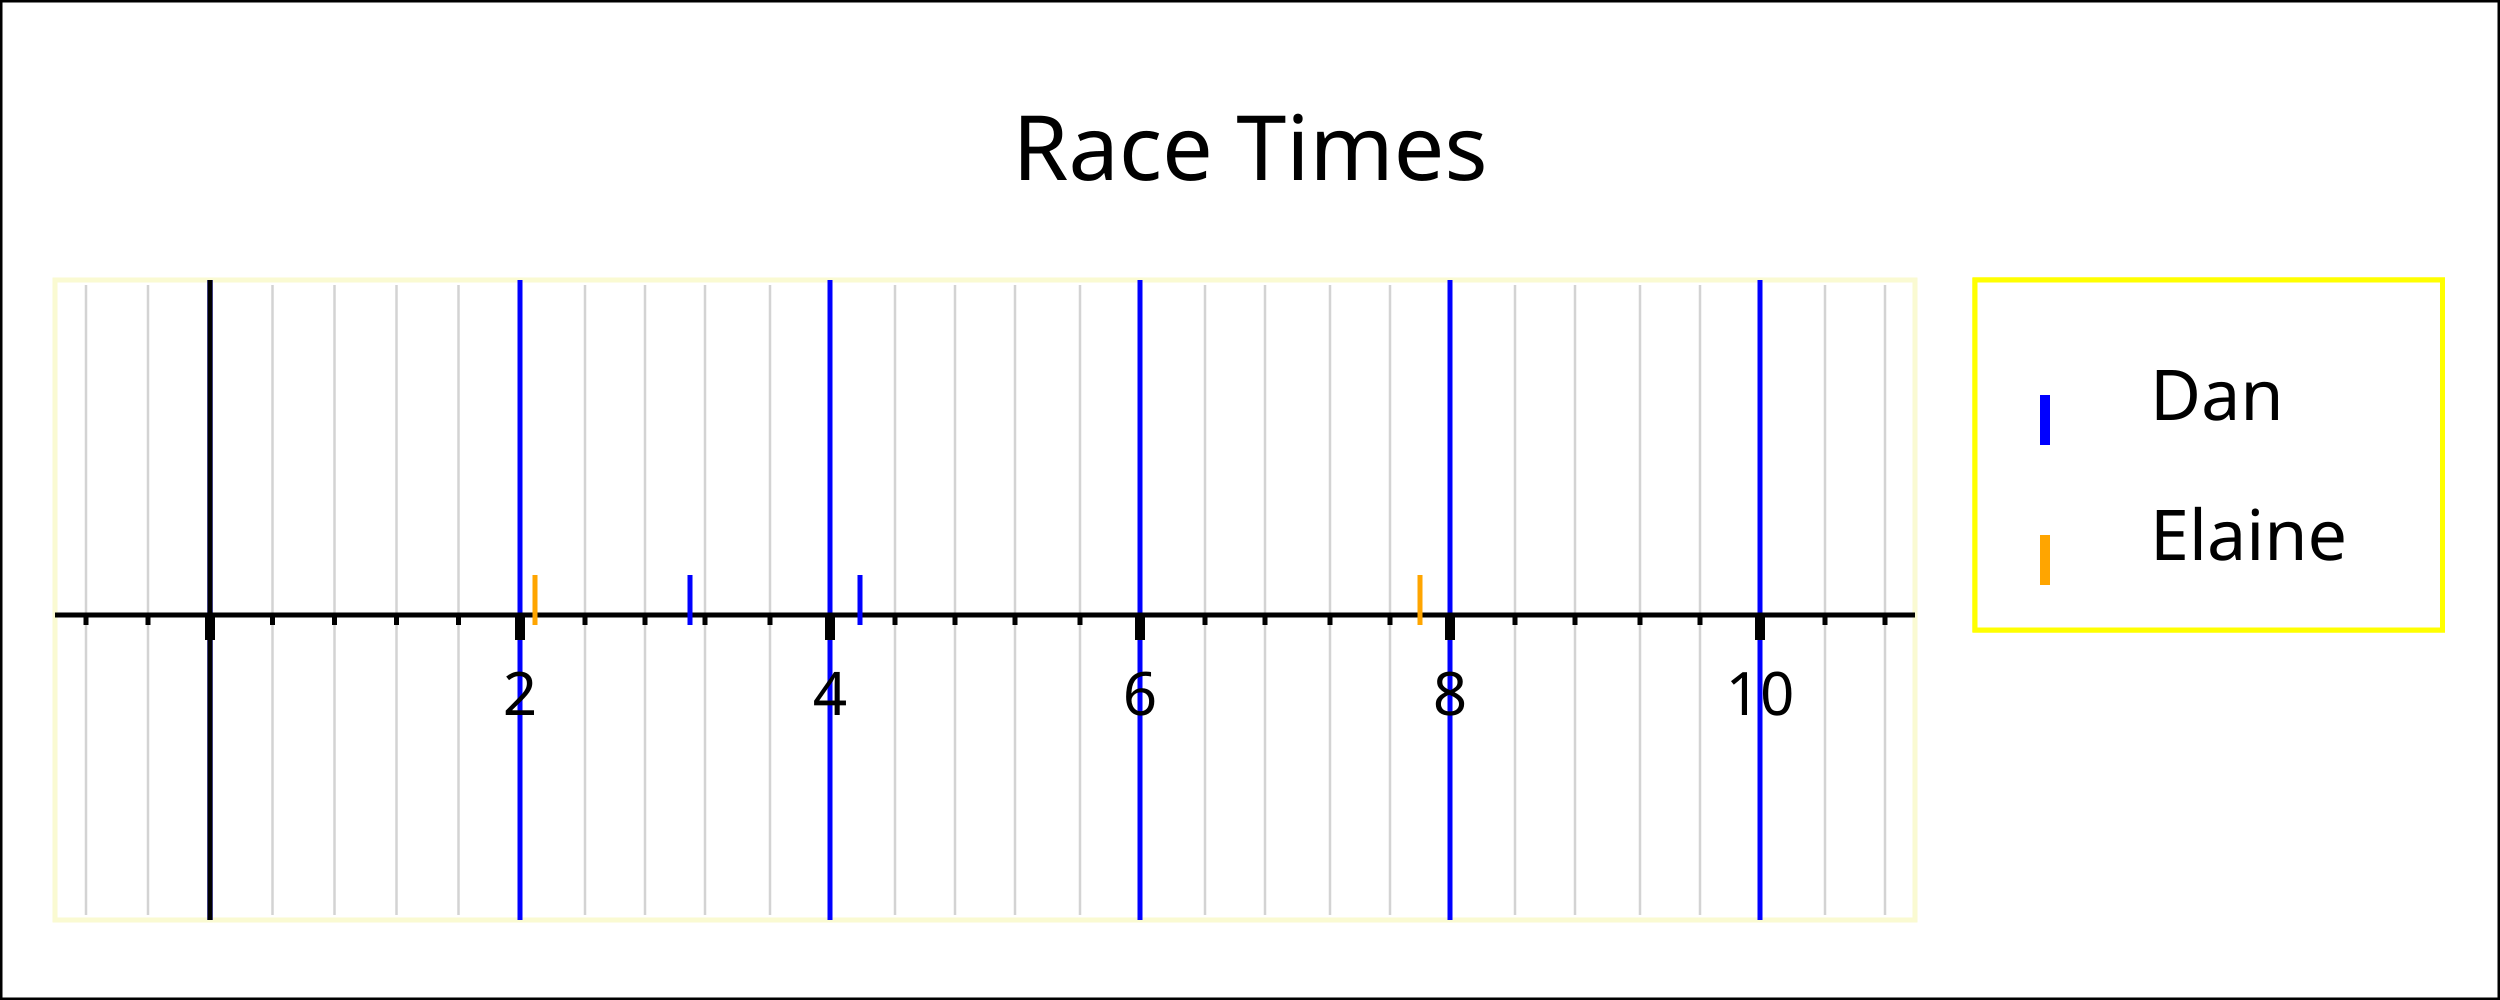
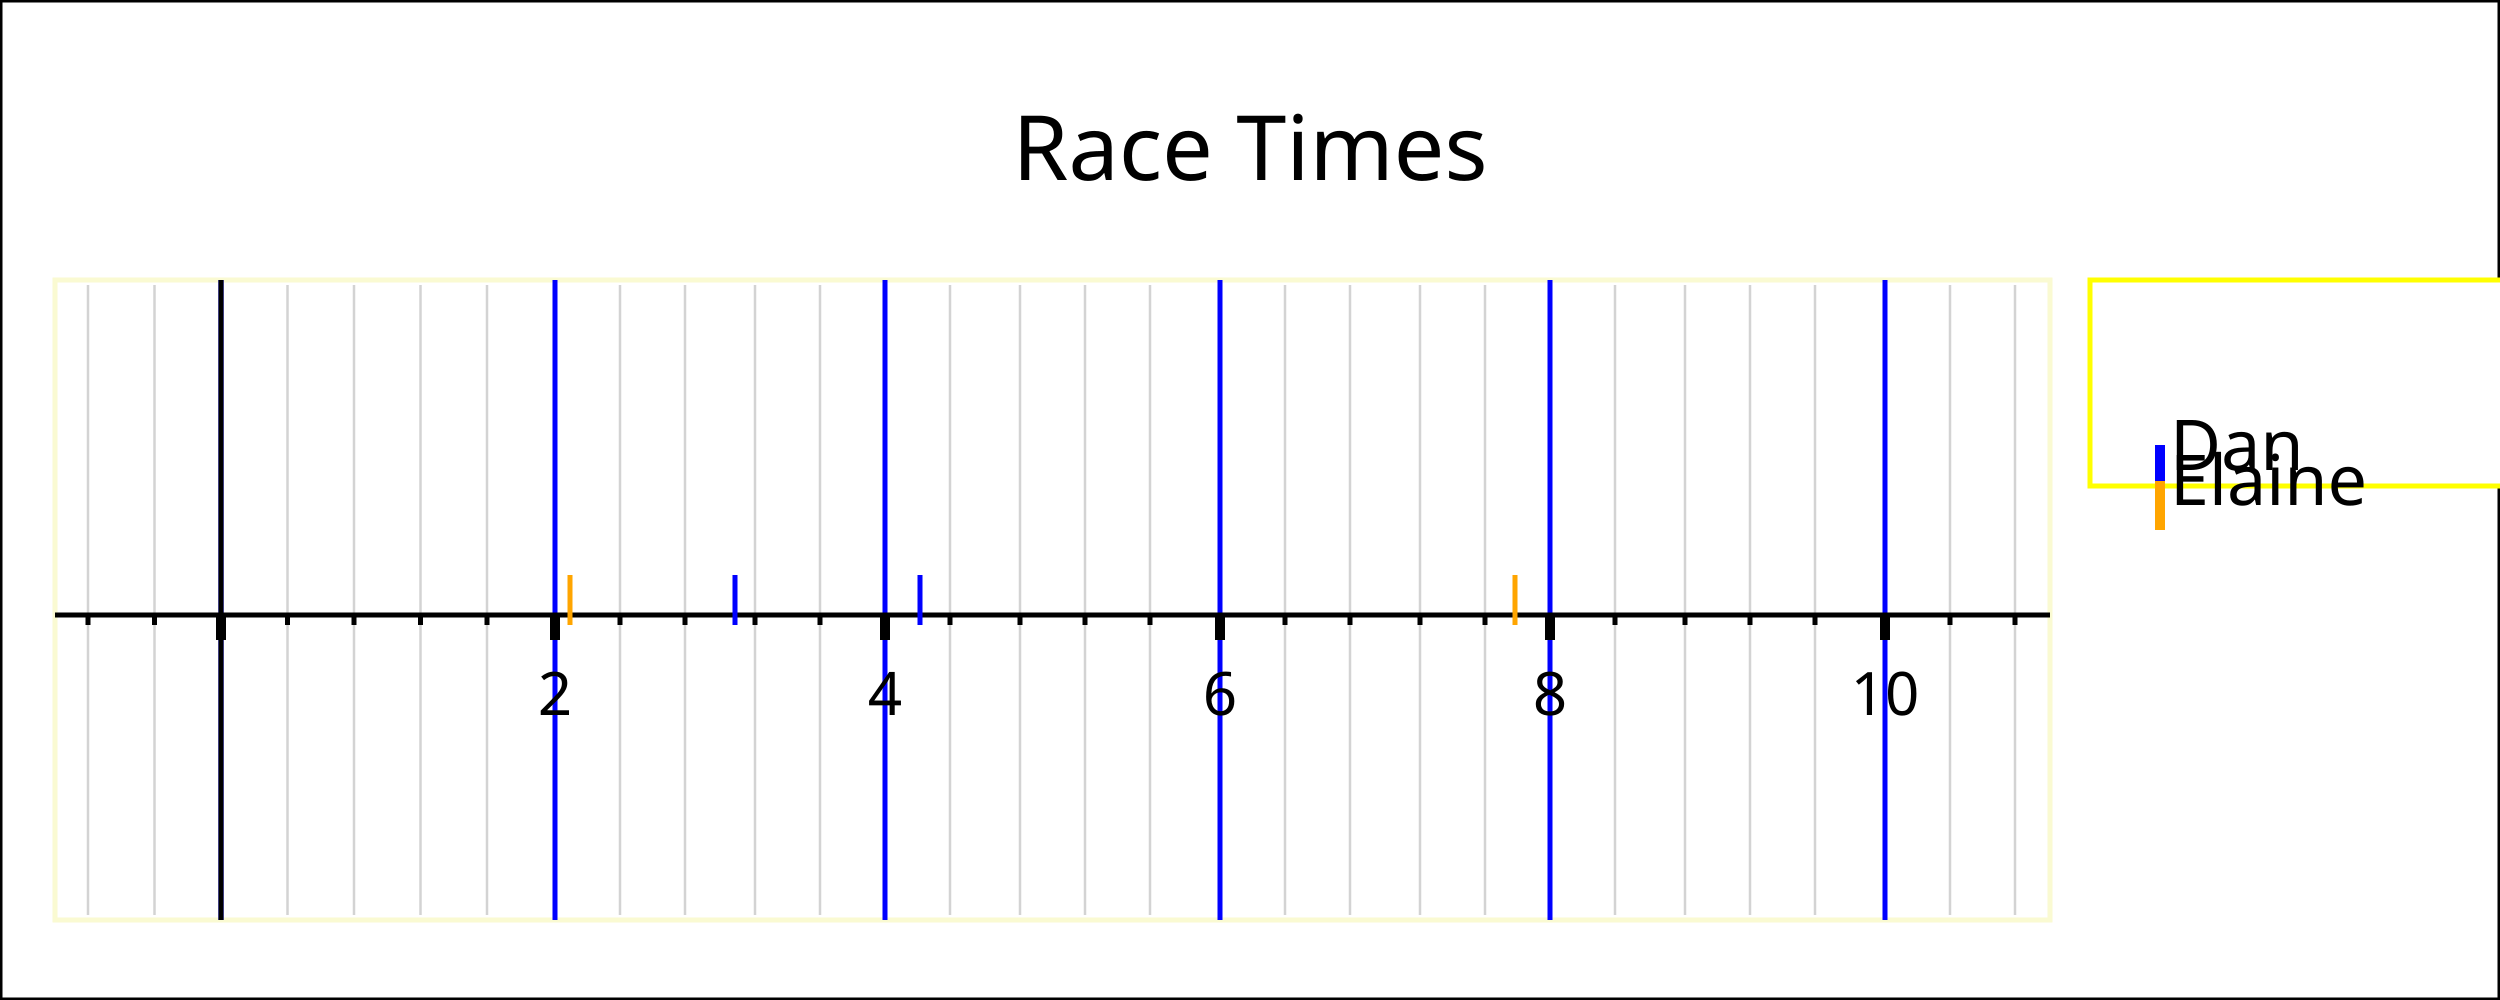
<svg xmlns="http://www.w3.org/2000/svg" width="500" height="200" version="1.1">
  <g id="imageBackground" stroke="rgb(0,0,0)" fill="rgb(255,255,255)" stroke-width="1">
    <rect x="0" y="0" width="500" height="200" />
  </g>
  <g id="plotBackground" stroke="rgb(250,250,210)" fill="rgb(255,255,255)" stroke-width="1">
-     <rect x="11" y="56" width="372" height="128" />
+     <rect x="11" y="56" width="399" height="128" />
  </g>
  <g id="xMinorGrid" stroke="rgb(211,211,211)" stroke-width="0.5">
-     <path d="M54.5,57 L54.5,183 M66.9,57 L66.9,183 M79.3,57 L79.3,183 M91.7,57 L91.7,183 M117,57 L117,183 M129,57 L129,183 M141,57 L141,183 M154,57 L154,183 M179,57 L179,183 M191,57 L191,183 M203,57 L203,183 M216,57 L216,183 M241,57 L241,183 M253,57 L253,183 M266,57 L266,183 M278,57 L278,183 M303,57 L303,183 M315,57 L315,183 M328,57 L328,183 M340,57 L340,183 M365,57 L365,183 M377,57 L377,183 M29.6,57 L29.6,183 M17.2,57 L17.2,183 " fill="none" />
+     <path d="M57.5,57 L57.5,183 M70.8,57 L70.8,183 M84.1,57 L84.1,183 M97.4,57 L97.4,183 M124,57 L124,183 M137,57 L137,183 M151,57 L151,183 M164,57 L164,183 M190,57 L190,183 M204,57 L204,183 M217,57 L217,183 M230,57 L230,183 M257,57 L257,183 M270,57 L270,183 M284,57 L284,183 M297,57 L297,183 M323,57 L323,183 M337,57 L337,183 M350,57 L350,183 M363,57 L363,183 M390,57 L390,183 M403,57 L403,183 M30.9,57 L30.9,183 M17.6,57 L17.6,183 " fill="none" />
  </g>
  <g id="xMajorGrid" stroke="rgb(0,0,255)" stroke-width="1">
-     <path d="M42,56 L42,184 M104,56 L104,184 M166,56 L166,184 M228,56 L228,184 M290,56 L290,184 M352,56 L352,184 M42,56 L42,184 " fill="none" />
+     <path d="M44.2,56 L44.2,184 M111,56 L111,184 M177,56 L177,184 M244,56 L244,184 M310,56 L310,184 M377,56 L377,184 M44.2,56 L44.2,184 " fill="none" />
  </g>
  <g id="xAxis" stroke="rgb(0,0,0)" stroke-width="1">
-     <line x1="42" y1="56" x2="42" y2="184" />
-     <line x1="11" y1="123" x2="383" y2="123" />
+     <line x1="44.2" y1="56" x2="44.2" y2="184" />
+     <line x1="11" y1="123" x2="410" y2="123" />
  </g>
  <g id="xMinorTicks" stroke="rgb(0,0,0)" stroke-width="1">
-     <path d="M54.5,123 L54.5,125 M66.9,123 L66.9,125 M79.3,123 L79.3,125 M91.7,123 L91.7,125 M117,123 L117,125 M129,123 L129,125 M141,123 L141,125 M154,123 L154,125 M179,123 L179,125 M191,123 L191,125 M203,123 L203,125 M216,123 L216,125 M241,123 L241,125 M253,123 L253,125 M266,123 L266,125 M278,123 L278,125 M303,123 L303,125 M315,123 L315,125 M328,123 L328,125 M340,123 L340,125 M365,123 L365,125 M377,123 L377,125 M29.6,123 L29.6,125 M17.2,123 L17.2,125 " fill="none" />
+     <path d="M57.5,123 L57.5,125 M70.8,123 L70.8,125 M84.1,123 L84.1,125 M97.4,123 L97.4,125 M124,123 L124,125 M137,123 L137,125 M151,123 L151,125 M164,123 L164,125 M190,123 L190,125 M204,123 L204,125 M217,123 L217,125 M230,123 L230,125 M257,123 L257,125 M270,123 L270,125 M284,123 L284,125 M297,123 L297,125 M323,123 L323,125 M337,123 L337,125 M350,123 L350,125 M363,123 L363,125 M390,123 L390,125 M403,123 L403,125 M30.9,123 L30.9,125 M17.6,123 L17.6,125 " fill="none" />
  </g>
  <g id="xMajorTicks" stroke="rgb(0,0,0)" stroke-width="2">
-     <path d="M42,123 L42,128 M104,123 L104,128 M166,123 L166,128 M228,123 L228,128 M290,123 L290,128 M352,123 L352,128 M42,123 L42,128 " fill="none" />
+     <path d="M44.2,123 L44.2,128 M111,123 L111,128 M177,123 L177,128 M244,123 L244,128 M310,123 L310,128 M377,123 L377,128 M44.2,123 L44.2,128 " fill="none" />
  </g>
  <g id="xTicksValues">
-     <text x="104" y="143" text-anchor="middle" font-size="12" font-family="Verdana">2</text>
-     <text x="166" y="143" text-anchor="middle" font-size="12" font-family="Verdana">4</text>
-     <text x="228" y="143" text-anchor="middle" font-size="12" font-family="Verdana">6</text>
-     <text x="290" y="143" text-anchor="middle" font-size="12" font-family="Verdana">8</text>
-     <text x="352" y="143" text-anchor="middle" font-size="12" font-family="Verdana">10</text>
+     <text x="111" y="143" text-anchor="middle" font-size="12" font-family="Verdana">2</text>
+     <text x="177" y="143" text-anchor="middle" font-size="12" font-family="Verdana">4</text>
+     <text x="244" y="143" text-anchor="middle" font-size="12" font-family="Verdana">6</text>
+     <text x="310" y="143" text-anchor="middle" font-size="12" font-family="Verdana">8</text>
+     <text x="377" y="143" text-anchor="middle" font-size="12" font-family="Verdana">10</text>
  </g>
  <g id="xLabel">
-     <text x="197" y="208" text-anchor="middle" font-size="14" font-family="Verdana" />
+     <text x="210" y="208" text-anchor="middle" font-size="14" font-family="Verdana" />
  </g>
  <g id="plotPoints">
    <g stroke="rgb(0,0,255)">
-       <line x1="138" y1="125" x2="138" y2="115" />
-       <line x1="172" y1="125" x2="172" y2="115" />
+       <line x1="147" y1="125" x2="147" y2="115" />
+       <line x1="184" y1="125" x2="184" y2="115" />
    </g>
    <g stroke="rgb(255,165,0)">
-       <line x1="107" y1="125" x2="107" y2="115" />
-       <line x1="284" y1="125" x2="284" y2="115" />
+       <line x1="114" y1="125" x2="114" y2="115" />
+       <line x1="303" y1="125" x2="303" y2="115" />
    </g>
  </g>
  <g id="legendBackground" stroke="rgb(255,255,0)" fill="rgb(255,255,255)" stroke-width="1">
-     <rect x="395" y="56" width="93.5" height="70" />
-     <rect x="395" y="56" width="93.5" height="70" />
+     <rect x="418" y="56" width="87.6" height="41.2" />
  </g>
  <g id="legendPoints">
    <g stroke="rgb(0,0,255)" stroke-width="2">
-       <line x1="409" y1="89" x2="409" y2="79" />
+       <line x1="432" y1="99" x2="432" y2="89" />
    </g>
    <g stroke="rgb(255,165,0)" stroke-width="2">
-       <line x1="409" y1="117" x2="409" y2="107" />
+       <line x1="432" y1="106" x2="432" y2="96.2" />
    </g>
  </g>
  <g id="legendText">
-     <text x="430" y="84" font-size="14" font-family="Verdana">Dan</text>
-     <text x="430" y="112" font-size="14" font-family="Verdana">Elaine</text>
+     <text x="434" y="94" font-size="14" font-family="Verdana">Dan</text>
+     <text x="434" y="101" font-size="14" font-family="Verdana">Elaine</text>
  </g>
  <g id="title">
    <text x="250" y="36" text-anchor="middle" font-size="18" font-family="Verdana">Race Times</text>
  </g>
</svg>
